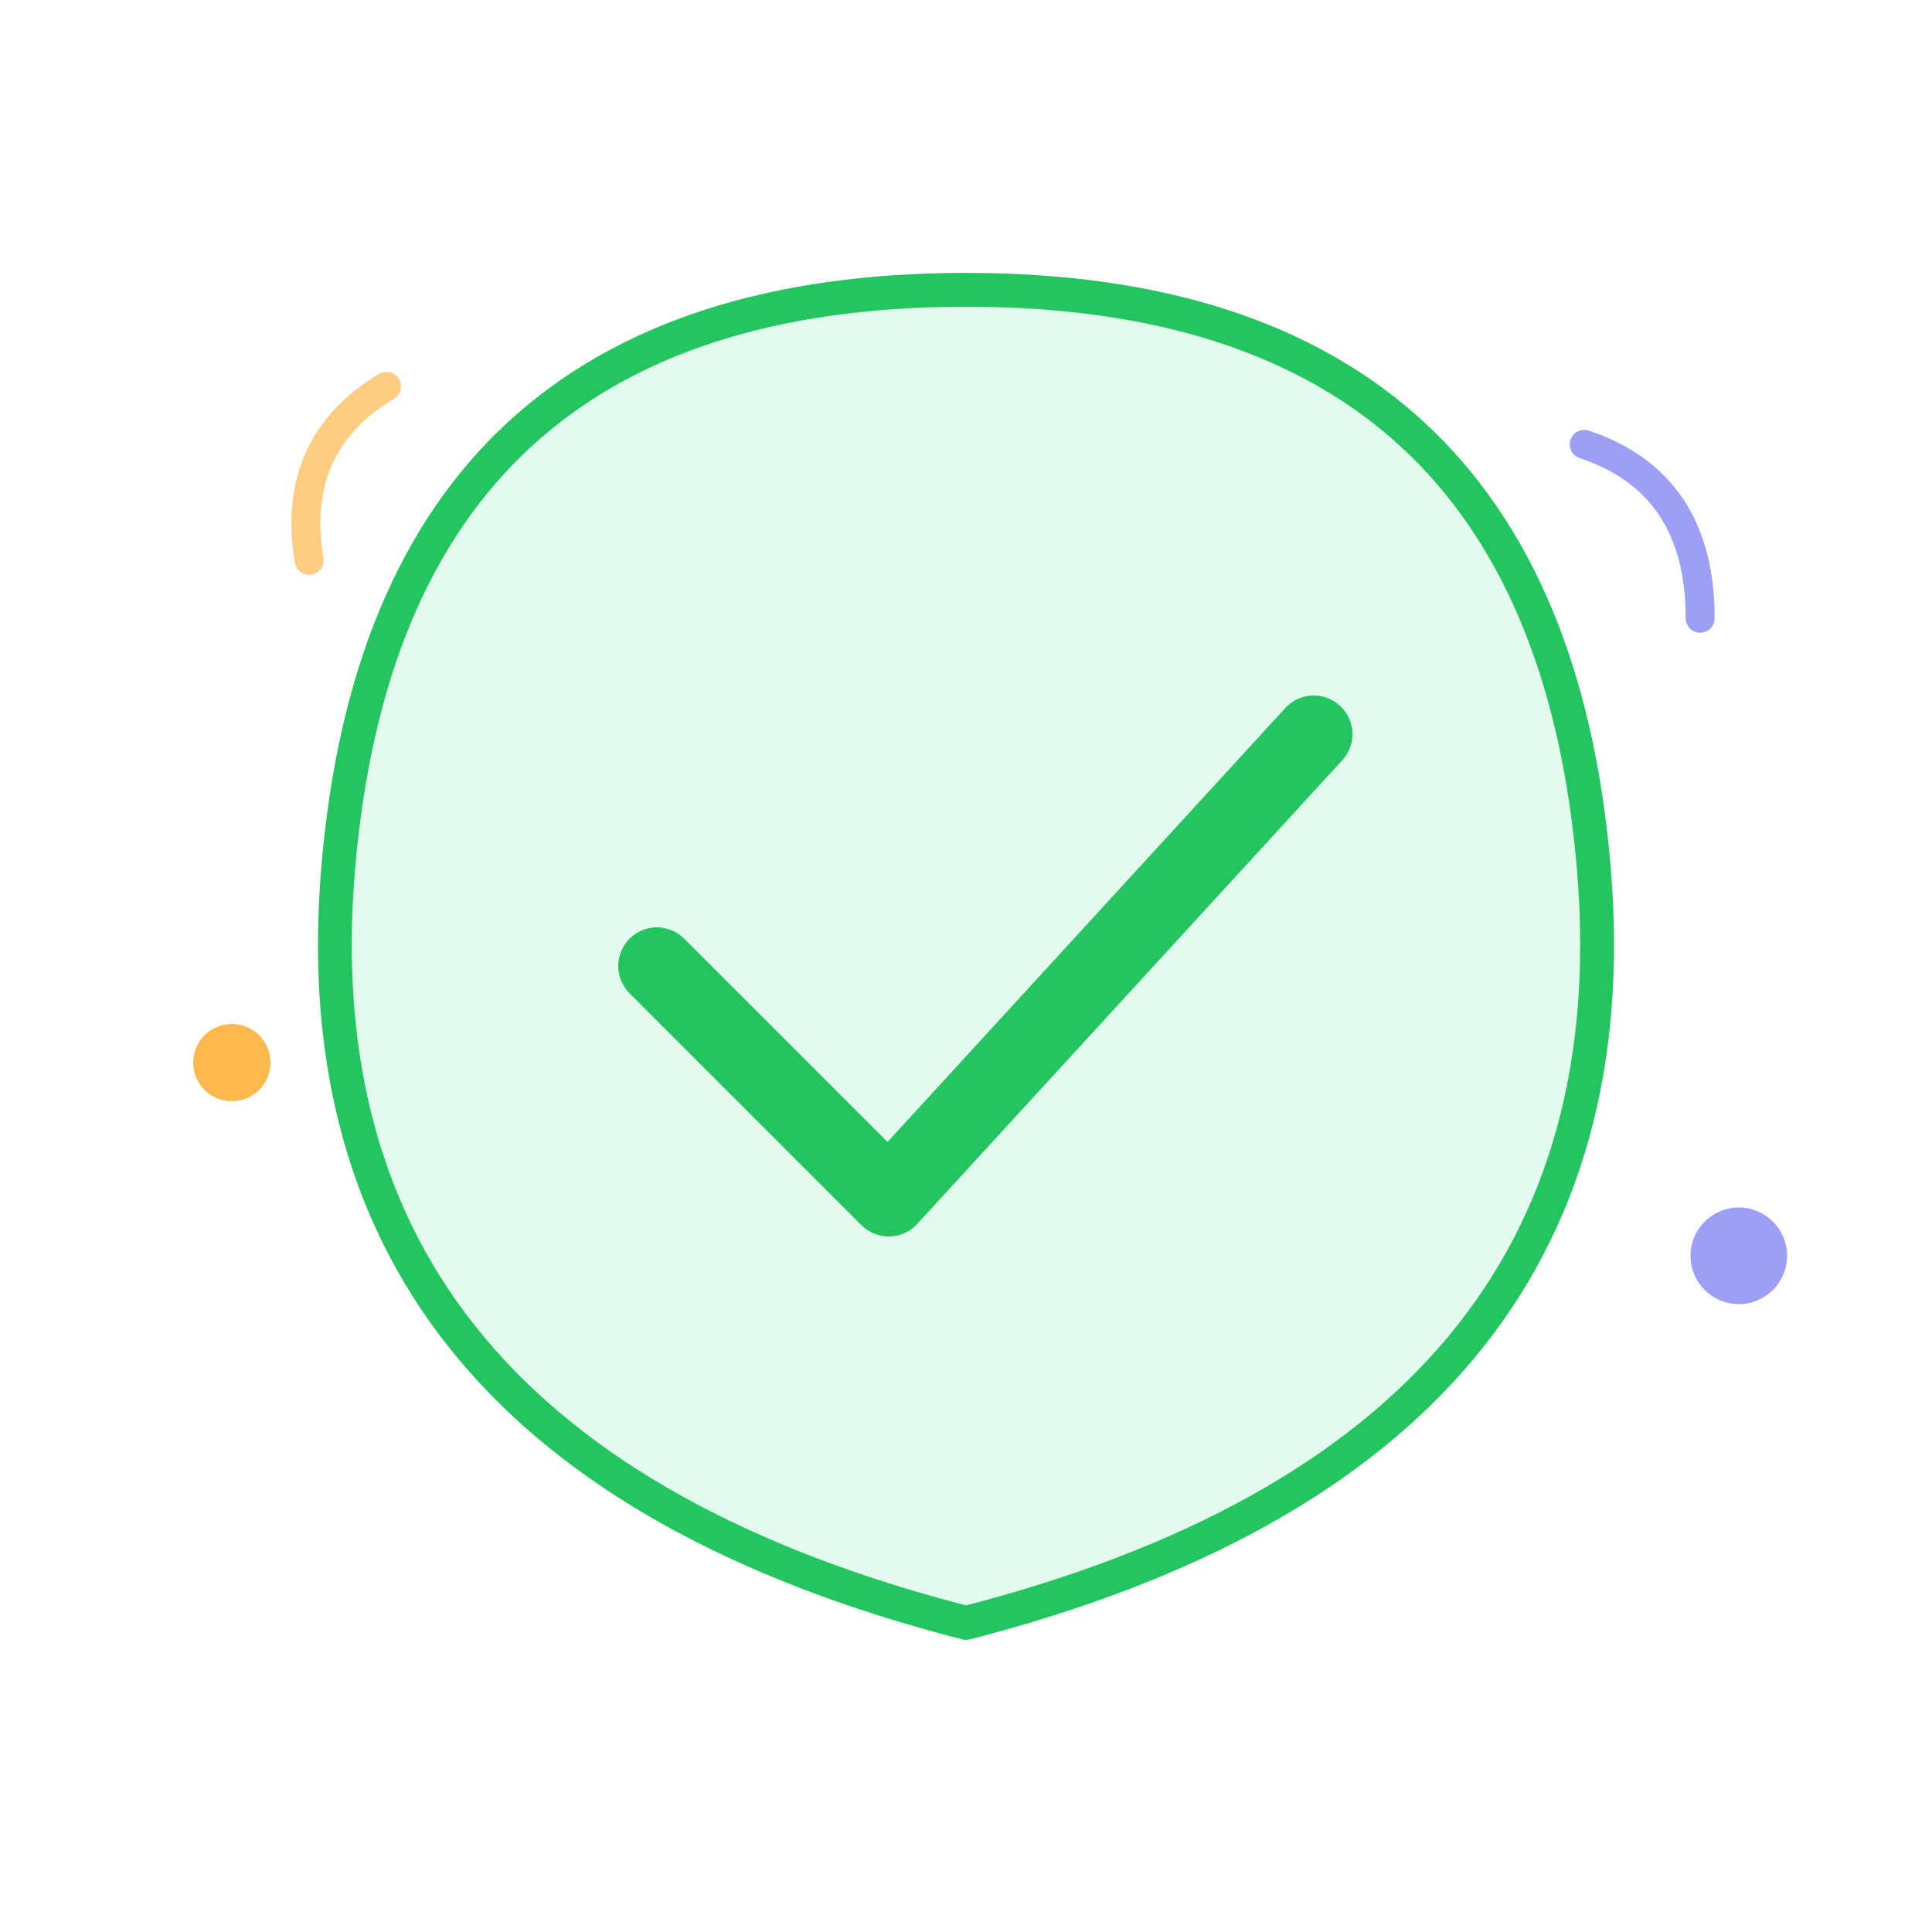
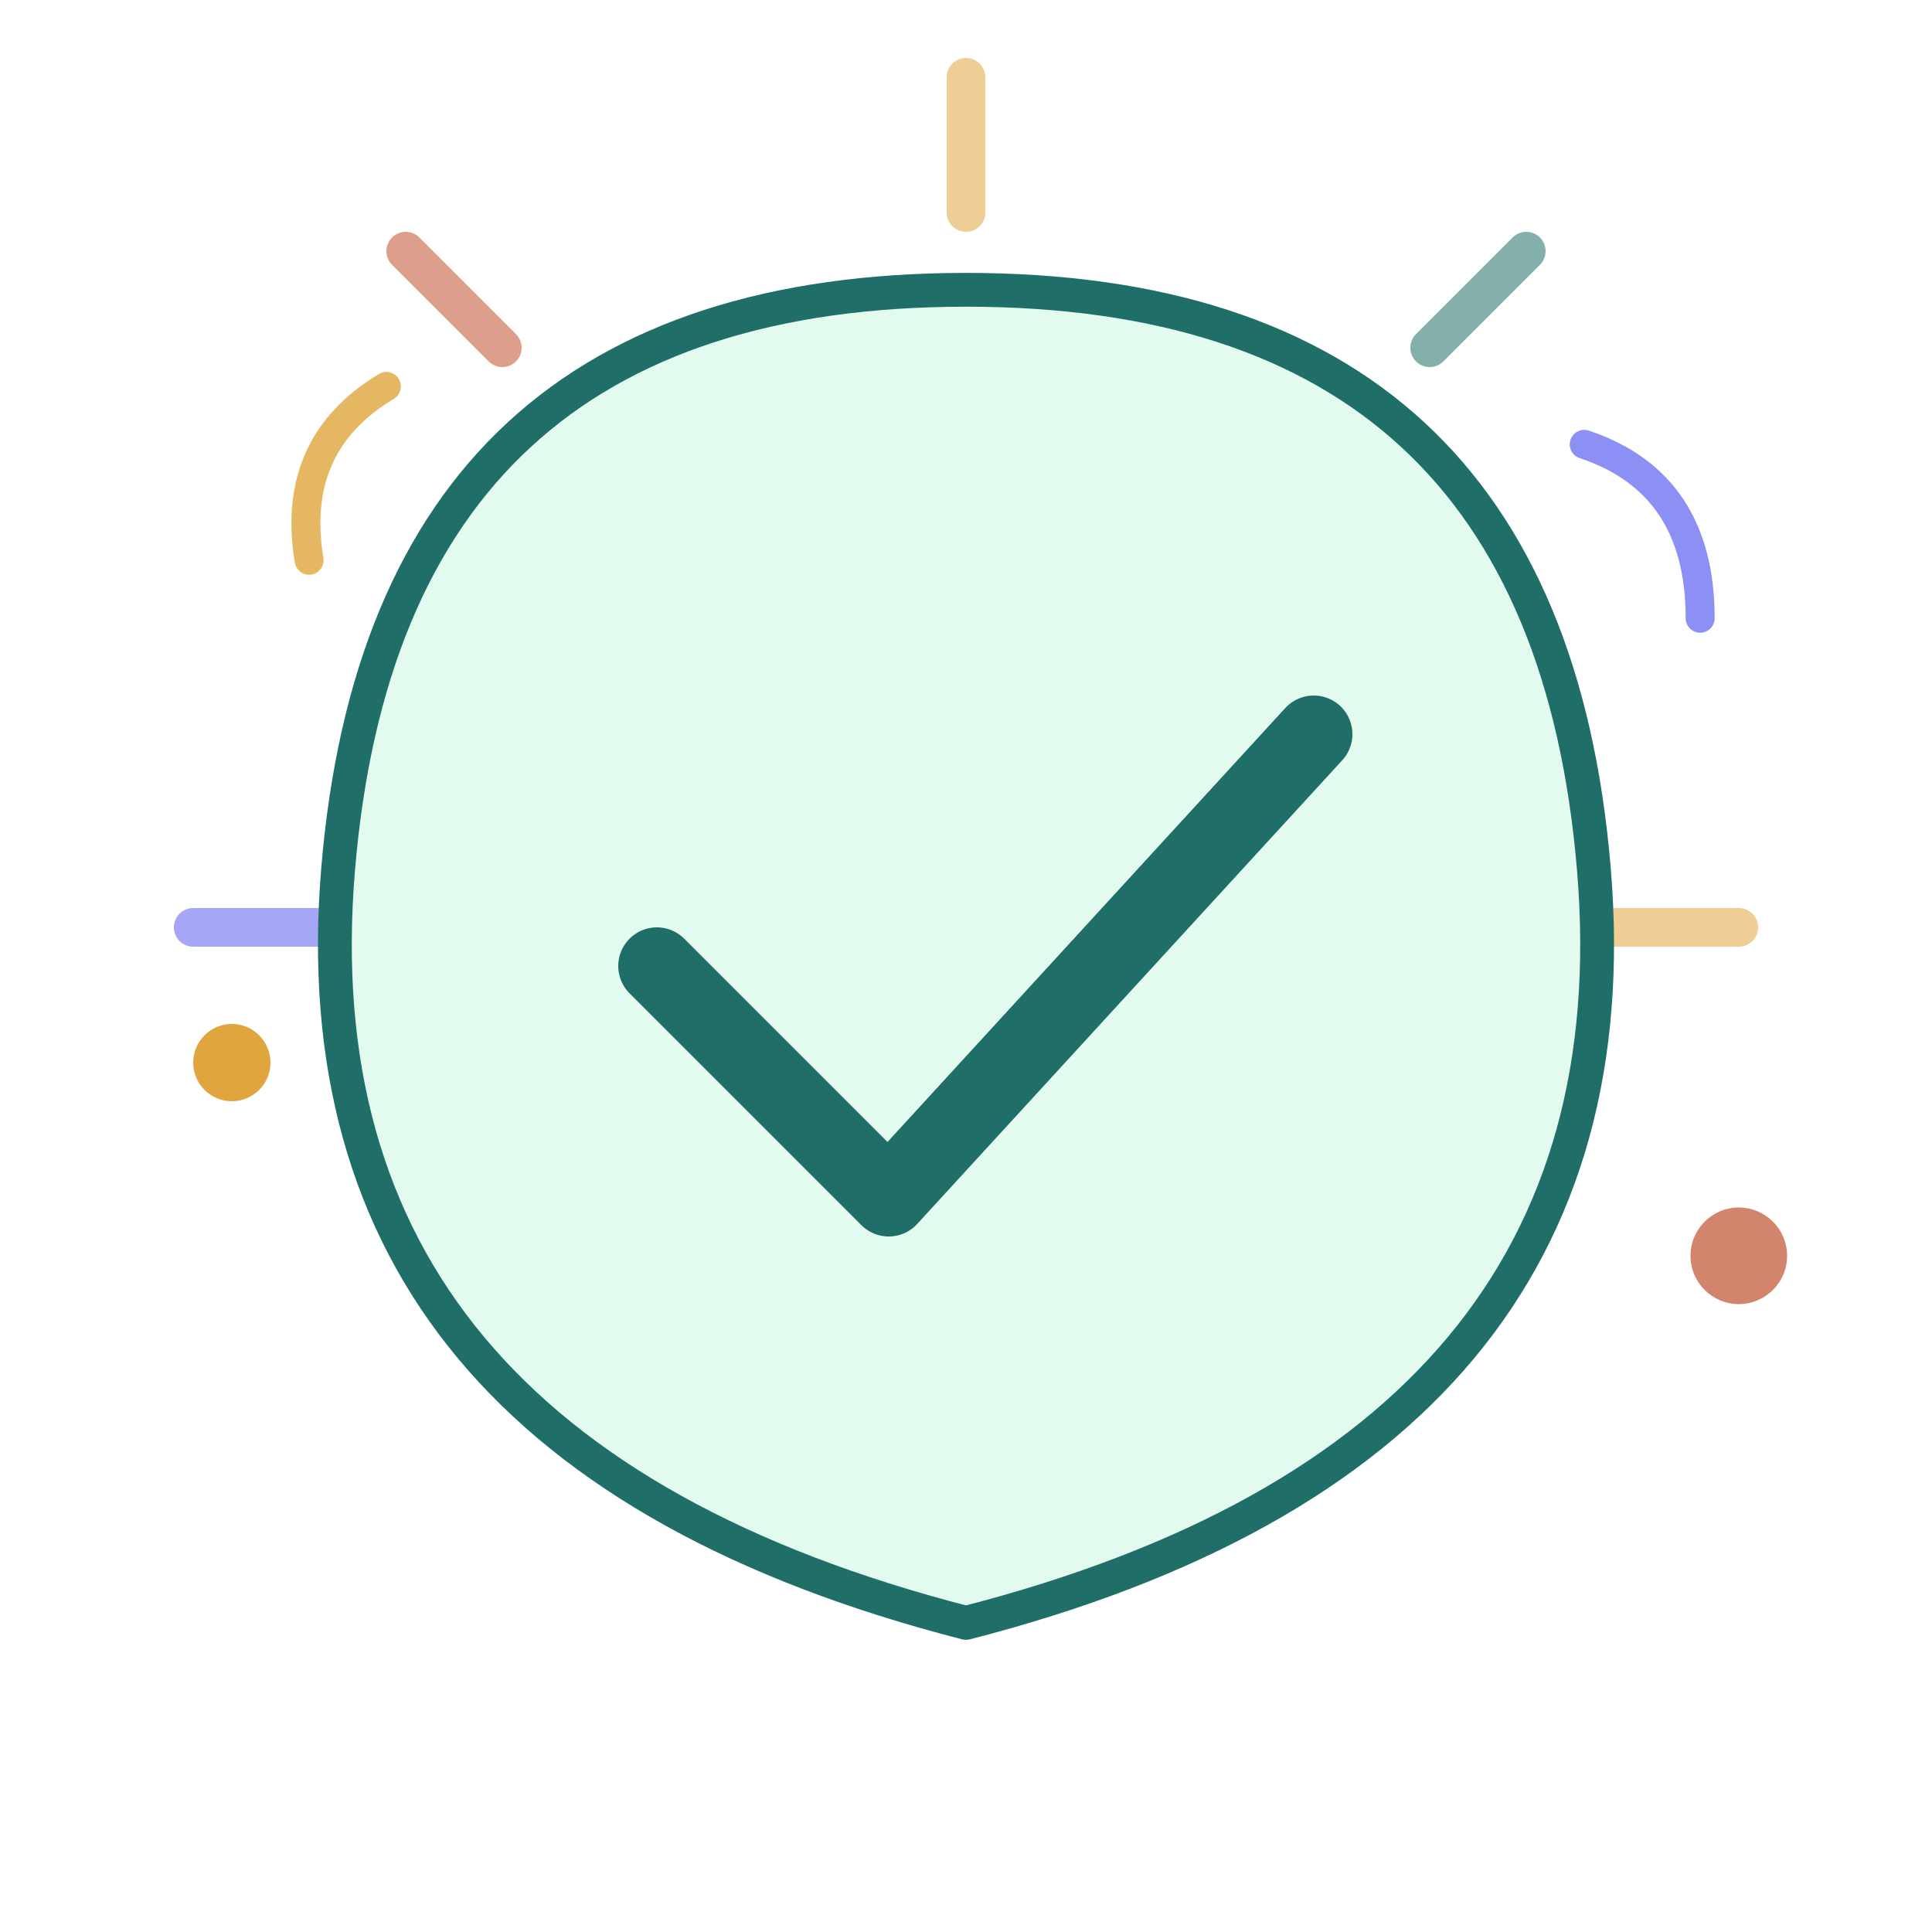
<svg xmlns="http://www.w3.org/2000/svg" width="200" height="200" viewBox="0 0 200 200" fill="none">
-   <path d="M100 30 Q160 30 165 90 Q170 150 100 168 Q30 150 35 90 Q40 30 100 30 Z" fill="#E3FBEF" stroke="#22C55E" stroke-width="3.5" stroke-linejoin="round" />
-   <path d="M68 100 L92 124 L136 76" stroke="#22C55E" stroke-width="8" stroke-linecap="round" stroke-linejoin="round" />
-   <path d="M40 40 Q30 46 32 58" stroke="#FFB84D" stroke-width="3" stroke-linecap="round" opacity="0.7" />
-   <path d="M164 46 Q176 50 176 64" stroke="#5B5FEF" stroke-width="3" stroke-linecap="round" opacity="0.6" />
-   <circle cx="24" cy="110" r="4" fill="#FFB84D" />
-   <circle cx="180" cy="130" r="5" fill="#5B5FEF" opacity="0.6" />
+   <g stroke-linecap="round" opacity="0.55">
+     <path d="M100 8 L100 22" stroke="#E0A53C" stroke-width="4" />
+     <path d="M42 26 L52 36" stroke="#C1502E" stroke-width="4" />
+     <path d="M158 26 L148 36" stroke="#1F6F68" stroke-width="4" />
+     <path d="M20 96 L34 96" stroke="#5B5FEF" stroke-width="4" />
+     <path d="M180 96 L166 96" stroke="#E0A53C" stroke-width="4" />
+   </g>
+   <path d="M100 30 Q160 30 165 90 Q170 150 100 168 Q30 150 35 90 Q40 30 100 30 Z" fill="#E3FBEF" stroke="#1F6F68" stroke-width="3.5" stroke-linejoin="round" />
+   <path d="M68 100 L92 124 L136 76" stroke="#1F6F68" stroke-width="8" stroke-linecap="round" stroke-linejoin="round" />
+   <path d="M40 40 Q30 46 32 58" stroke="#E0A53C" stroke-width="3" stroke-linecap="round" opacity="0.8" />
+   <path d="M164 46 Q176 50 176 64" stroke="#5B5FEF" stroke-width="3" stroke-linecap="round" opacity="0.7" />
+   <circle cx="24" cy="110" r="4" fill="#E0A53C" />
+   <circle cx="180" cy="130" r="5" fill="#C1502E" opacity="0.7" />
</svg>
